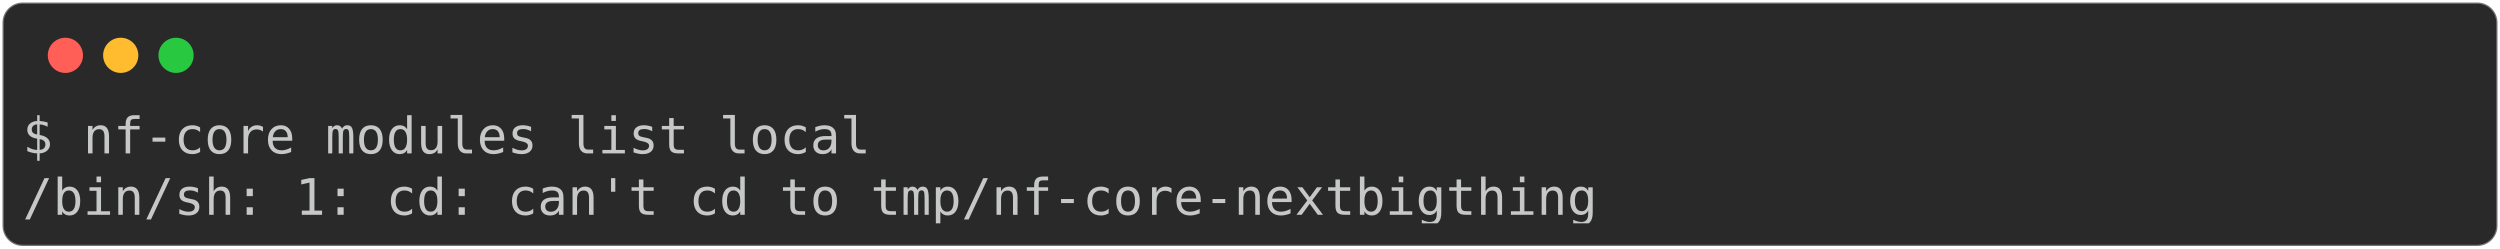
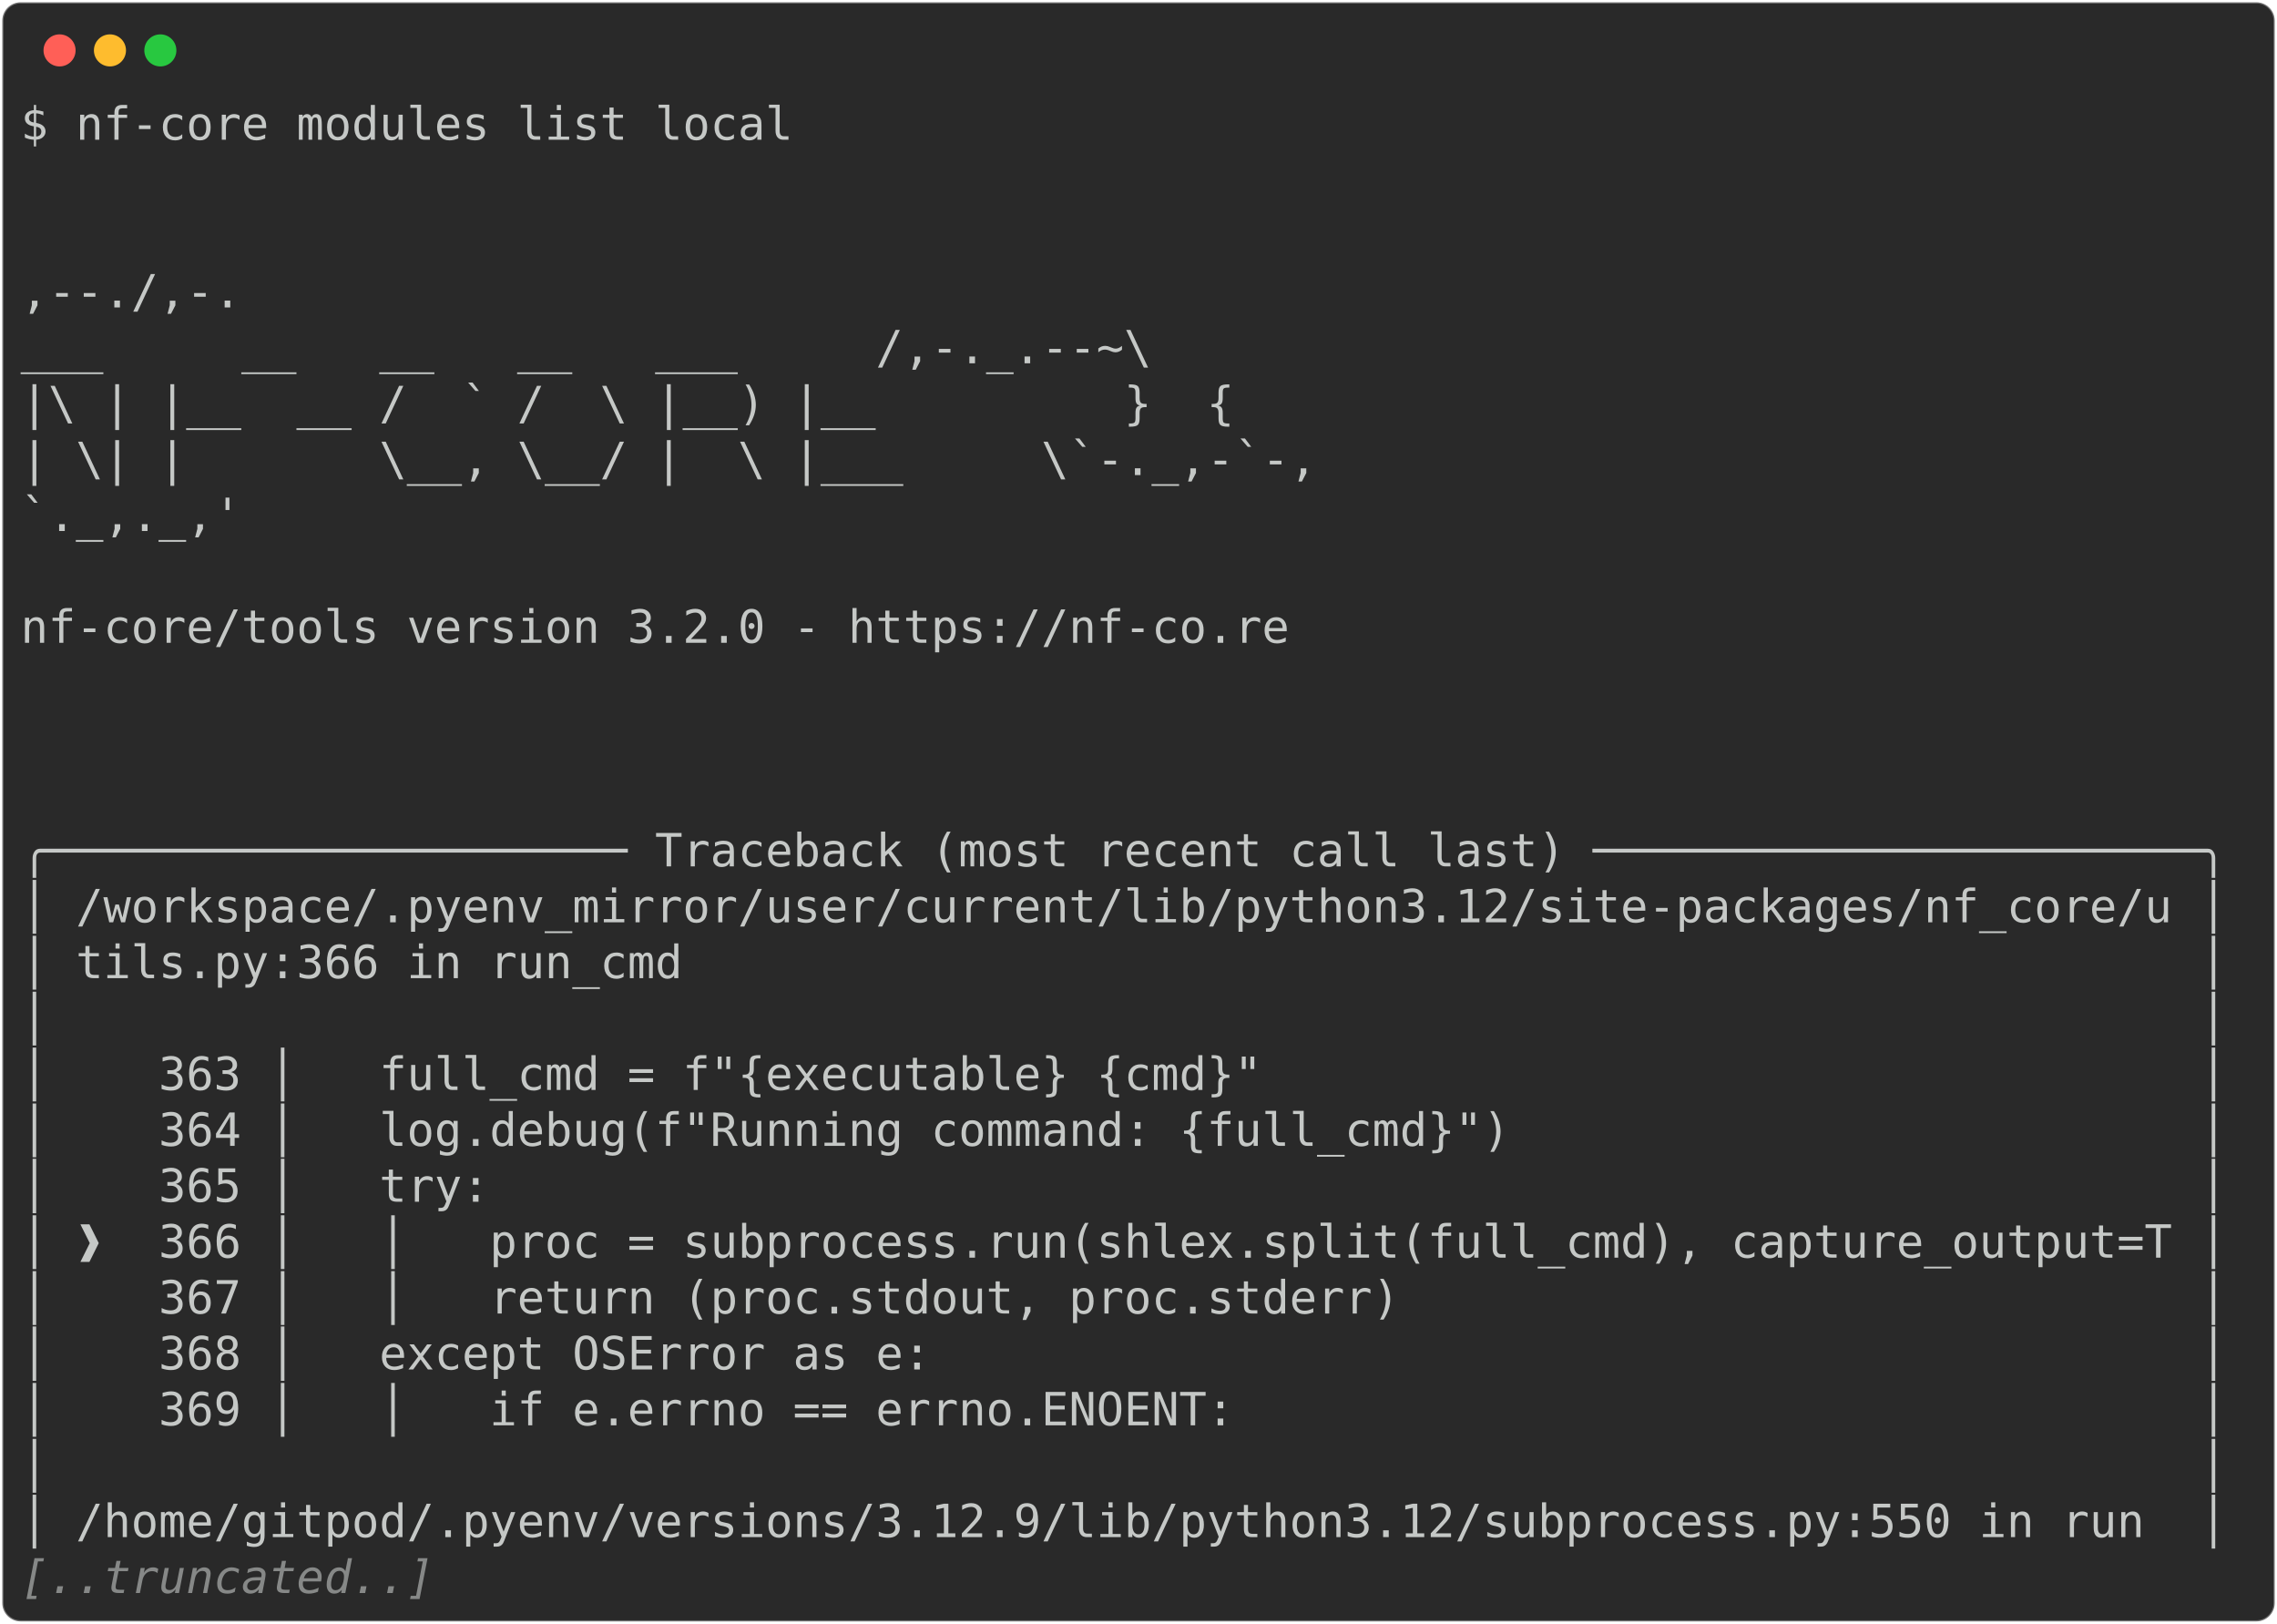
- <svg xmlns="http://www.w3.org/2000/svg" class="rich-terminal" viewBox="0 0 994 98.8">
+ <svg xmlns="http://www.w3.org/2000/svg" class="rich-terminal" viewBox="0 0 994 708.8">
  <style>

    @font-face {
        font-family: "Fira Code";
        src: local("FiraCode-Regular"),
                url("https://cdnjs.cloudflare.com/ajax/libs/firacode/6.2.0/woff2/FiraCode-Regular.woff2") format("woff2"),
                url("https://cdnjs.cloudflare.com/ajax/libs/firacode/6.2.0/woff/FiraCode-Regular.woff") format("woff");
        font-style: normal;
        font-weight: 400;
    }
    @font-face {
        font-family: "Fira Code";
        src: local("FiraCode-Bold"),
                url("https://cdnjs.cloudflare.com/ajax/libs/firacode/6.2.0/woff2/FiraCode-Bold.woff2") format("woff2"),
                url("https://cdnjs.cloudflare.com/ajax/libs/firacode/6.2.0/woff/FiraCode-Bold.woff") format("woff");
        font-style: bold;
        font-weight: 700;
    }

-     .terminal-3844746002-matrix {
+     .terminal-3264063493-matrix {
        font-family: Fira Code, monospace;
        font-size: 20px;
        line-height: 24.4px;
        font-variant-east-asian: full-width;
    }

-     .terminal-3844746002-title {
+     .terminal-3264063493-title {
        font-size: 18px;
        font-weight: bold;
        font-family: arial;
    }

-     .terminal-3844746002-r1 { fill: #c5c8c6 }
+     .terminal-3264063493-r1 { fill: #c5c8c6 }
+ .terminal-3264063493-r2 { fill: #868887;font-style: italic; }
    </style>
  <defs>
-     <clipPath id="terminal-3844746002-clip-terminal">
-       <rect x="0" y="0" width="975.0" height="47.8" />
-     </clipPath>
-     <clipPath id="terminal-3844746002-line-0">
+     <clipPath id="terminal-3264063493-clip-terminal">
+       <rect x="0" y="0" width="975.0" height="657.8" />
+     </clipPath>
+     <clipPath id="terminal-3264063493-line-0">
      <rect x="0" y="1.5" width="976" height="24.65" />
    </clipPath>
+     <clipPath id="terminal-3264063493-line-1">
+       <rect x="0" y="25.9" width="976" height="24.65" />
+     </clipPath>
+     <clipPath id="terminal-3264063493-line-2">
+       <rect x="0" y="50.3" width="976" height="24.65" />
+     </clipPath>
+     <clipPath id="terminal-3264063493-line-3">
+       <rect x="0" y="74.7" width="976" height="24.65" />
+     </clipPath>
+     <clipPath id="terminal-3264063493-line-4">
+       <rect x="0" y="99.1" width="976" height="24.65" />
+     </clipPath>
+     <clipPath id="terminal-3264063493-line-5">
+       <rect x="0" y="123.5" width="976" height="24.65" />
+     </clipPath>
+     <clipPath id="terminal-3264063493-line-6">
+       <rect x="0" y="147.9" width="976" height="24.65" />
+     </clipPath>
+     <clipPath id="terminal-3264063493-line-7">
+       <rect x="0" y="172.3" width="976" height="24.65" />
+     </clipPath>
+     <clipPath id="terminal-3264063493-line-8">
+       <rect x="0" y="196.7" width="976" height="24.65" />
+     </clipPath>
+     <clipPath id="terminal-3264063493-line-9">
+       <rect x="0" y="221.1" width="976" height="24.65" />
+     </clipPath>
+     <clipPath id="terminal-3264063493-line-10">
+       <rect x="0" y="245.5" width="976" height="24.65" />
+     </clipPath>
+     <clipPath id="terminal-3264063493-line-11">
+       <rect x="0" y="269.9" width="976" height="24.65" />
+     </clipPath>
+     <clipPath id="terminal-3264063493-line-12">
+       <rect x="0" y="294.3" width="976" height="24.65" />
+     </clipPath>
+     <clipPath id="terminal-3264063493-line-13">
+       <rect x="0" y="318.7" width="976" height="24.65" />
+     </clipPath>
+     <clipPath id="terminal-3264063493-line-14">
+       <rect x="0" y="343.1" width="976" height="24.65" />
+     </clipPath>
+     <clipPath id="terminal-3264063493-line-15">
+       <rect x="0" y="367.5" width="976" height="24.65" />
+     </clipPath>
+     <clipPath id="terminal-3264063493-line-16">
+       <rect x="0" y="391.9" width="976" height="24.65" />
+     </clipPath>
+     <clipPath id="terminal-3264063493-line-17">
+       <rect x="0" y="416.3" width="976" height="24.65" />
+     </clipPath>
+     <clipPath id="terminal-3264063493-line-18">
+       <rect x="0" y="440.7" width="976" height="24.65" />
+     </clipPath>
+     <clipPath id="terminal-3264063493-line-19">
+       <rect x="0" y="465.1" width="976" height="24.65" />
+     </clipPath>
+     <clipPath id="terminal-3264063493-line-20">
+       <rect x="0" y="489.5" width="976" height="24.65" />
+     </clipPath>
+     <clipPath id="terminal-3264063493-line-21">
+       <rect x="0" y="513.9" width="976" height="24.65" />
+     </clipPath>
+     <clipPath id="terminal-3264063493-line-22">
+       <rect x="0" y="538.3" width="976" height="24.65" />
+     </clipPath>
+     <clipPath id="terminal-3264063493-line-23">
+       <rect x="0" y="562.7" width="976" height="24.65" />
+     </clipPath>
+     <clipPath id="terminal-3264063493-line-24">
+       <rect x="0" y="587.1" width="976" height="24.65" />
+     </clipPath>
+     <clipPath id="terminal-3264063493-line-25">
+       <rect x="0" y="611.5" width="976" height="24.65" />
+     </clipPath>
  </defs>
-   <rect fill="#292929" stroke="rgba(255,255,255,0.35)" stroke-width="1" x="1" y="1" width="992" height="96.8" rx="8" />
+   <rect fill="#292929" stroke="rgba(255,255,255,0.35)" stroke-width="1" x="1" y="1" width="992" height="706.8" rx="8" />
  <g transform="translate(26,22)">
    <circle cx="0" cy="0" r="7" fill="#ff5f57" />
    <circle cx="22" cy="0" r="7" fill="#febc2e" />
    <circle cx="44" cy="0" r="7" fill="#28c840" />
  </g>
-   <g transform="translate(9, 41)" clip-path="url(#terminal-3844746002-clip-terminal)">
-     <g class="terminal-3844746002-matrix">
-       <text class="terminal-3844746002-r1" x="0" y="20" textLength="341.6" clip-path="url(#terminal-3844746002-line-0)">$ nf-core modules list local</text>
-       <text class="terminal-3844746002-r1" x="976" y="20" textLength="12.2" clip-path="url(#terminal-3844746002-line-0)">
- </text>
-       <text class="terminal-3844746002-r1" x="0" y="44.4" textLength="634.4" clip-path="url(#terminal-3844746002-line-1)">/bin/sh: 1: cd: can't cd to tmp/nf-core-nextbigthing</text>
-       <text class="terminal-3844746002-r1" x="976" y="44.4" textLength="12.2" clip-path="url(#terminal-3844746002-line-1)">
+   <g transform="translate(9, 41)" clip-path="url(#terminal-3264063493-clip-terminal)">
+     <g class="terminal-3264063493-matrix">
+       <text class="terminal-3264063493-r1" x="0" y="20" textLength="341.6" clip-path="url(#terminal-3264063493-line-0)">$ nf-core modules list local</text>
+       <text class="terminal-3264063493-r1" x="976" y="20" textLength="12.2" clip-path="url(#terminal-3264063493-line-0)">
+ </text>
+       <text class="terminal-3264063493-r1" x="976" y="44.4" textLength="12.2" clip-path="url(#terminal-3264063493-line-1)">
+ </text>
+       <text class="terminal-3264063493-r1" x="976" y="68.8" textLength="12.2" clip-path="url(#terminal-3264063493-line-2)">
+ </text>
+       <text class="terminal-3264063493-r1" x="0" y="93.2" textLength="610" clip-path="url(#terminal-3264063493-line-3)">                                          ,--./,-.</text>
+       <text class="terminal-3264063493-r1" x="976" y="93.2" textLength="12.2" clip-path="url(#terminal-3264063493-line-3)">
+ </text>
+       <text class="terminal-3264063493-r1" x="0" y="117.6" textLength="634.4" clip-path="url(#terminal-3264063493-line-4)">          ___     __   __   __   ___     /,-._.--~\ </text>
+       <text class="terminal-3264063493-r1" x="976" y="117.6" textLength="12.2" clip-path="url(#terminal-3264063493-line-4)">
+ </text>
+       <text class="terminal-3264063493-r1" x="0" y="142" textLength="585.6" clip-path="url(#terminal-3264063493-line-5)">    |\ | |__  __ /  ` /  \ |__) |__         }  {</text>
+       <text class="terminal-3264063493-r1" x="976" y="142" textLength="12.2" clip-path="url(#terminal-3264063493-line-5)">
+ </text>
+       <text class="terminal-3264063493-r1" x="0" y="166.4" textLength="622.2" clip-path="url(#terminal-3264063493-line-6)">    | \| |       \__, \__/ |  \ |___     \`-._,-`-,</text>
+       <text class="terminal-3264063493-r1" x="976" y="166.4" textLength="12.2" clip-path="url(#terminal-3264063493-line-6)">
+ </text>
+       <text class="terminal-3264063493-r1" x="0" y="190.8" textLength="610" clip-path="url(#terminal-3264063493-line-7)">                                          `._,._,'</text>
+       <text class="terminal-3264063493-r1" x="976" y="190.8" textLength="12.2" clip-path="url(#terminal-3264063493-line-7)">
+ </text>
+       <text class="terminal-3264063493-r1" x="976" y="215.2" textLength="12.2" clip-path="url(#terminal-3264063493-line-8)">
+ </text>
+       <text class="terminal-3264063493-r1" x="0" y="239.6" textLength="610" clip-path="url(#terminal-3264063493-line-9)">    nf-core/tools version 3.2.0 - https://nf-co.re</text>
+       <text class="terminal-3264063493-r1" x="976" y="239.6" textLength="12.2" clip-path="url(#terminal-3264063493-line-9)">
+ </text>
+       <text class="terminal-3264063493-r1" x="976" y="264" textLength="12.2" clip-path="url(#terminal-3264063493-line-10)">
+ </text>
+       <text class="terminal-3264063493-r1" x="976" y="288.4" textLength="12.2" clip-path="url(#terminal-3264063493-line-11)">
+ </text>
+       <text class="terminal-3264063493-r1" x="976" y="312.8" textLength="12.2" clip-path="url(#terminal-3264063493-line-12)">
+ </text>
+       <text class="terminal-3264063493-r1" x="0" y="337.2" textLength="976" clip-path="url(#terminal-3264063493-line-13)">╭───────────────────── Traceback (most recent call last) ──────────────────────╮</text>
+       <text class="terminal-3264063493-r1" x="976" y="337.2" textLength="12.2" clip-path="url(#terminal-3264063493-line-13)">
+ </text>
+       <text class="terminal-3264063493-r1" x="0" y="361.6" textLength="976" clip-path="url(#terminal-3264063493-line-14)">│ /workspace/.pyenv_mirror/user/current/lib/python3.12/site-packages/nf_core/u │</text>
+       <text class="terminal-3264063493-r1" x="976" y="361.6" textLength="12.2" clip-path="url(#terminal-3264063493-line-14)">
+ </text>
+       <text class="terminal-3264063493-r1" x="0" y="386" textLength="976" clip-path="url(#terminal-3264063493-line-15)">│ tils.py:366 in run_cmd                                                       │</text>
+       <text class="terminal-3264063493-r1" x="976" y="386" textLength="12.2" clip-path="url(#terminal-3264063493-line-15)">
+ </text>
+       <text class="terminal-3264063493-r1" x="0" y="410.4" textLength="976" clip-path="url(#terminal-3264063493-line-16)">│                                                                              │</text>
+       <text class="terminal-3264063493-r1" x="976" y="410.4" textLength="12.2" clip-path="url(#terminal-3264063493-line-16)">
+ </text>
+       <text class="terminal-3264063493-r1" x="0" y="434.8" textLength="976" clip-path="url(#terminal-3264063493-line-17)">│    363 │   full_cmd = f"{executable} {cmd}"                                  │</text>
+       <text class="terminal-3264063493-r1" x="976" y="434.8" textLength="12.2" clip-path="url(#terminal-3264063493-line-17)">
+ </text>
+       <text class="terminal-3264063493-r1" x="0" y="459.2" textLength="976" clip-path="url(#terminal-3264063493-line-18)">│    364 │   log.debug(f"Running command: {full_cmd}")                         │</text>
+       <text class="terminal-3264063493-r1" x="976" y="459.2" textLength="12.2" clip-path="url(#terminal-3264063493-line-18)">
+ </text>
+       <text class="terminal-3264063493-r1" x="0" y="483.6" textLength="976" clip-path="url(#terminal-3264063493-line-19)">│    365 │   try:                                                              │</text>
+       <text class="terminal-3264063493-r1" x="976" y="483.6" textLength="12.2" clip-path="url(#terminal-3264063493-line-19)">
+ </text>
+       <text class="terminal-3264063493-r1" x="0" y="508" textLength="976" clip-path="url(#terminal-3264063493-line-20)">│ ❱  366 │   │   proc = subprocess.run(shlex.split(full_cmd), capture_output=T │</text>
+       <text class="terminal-3264063493-r1" x="976" y="508" textLength="12.2" clip-path="url(#terminal-3264063493-line-20)">
+ </text>
+       <text class="terminal-3264063493-r1" x="0" y="532.4" textLength="976" clip-path="url(#terminal-3264063493-line-21)">│    367 │   │   return (proc.stdout, proc.stderr)                             │</text>
+       <text class="terminal-3264063493-r1" x="976" y="532.4" textLength="12.2" clip-path="url(#terminal-3264063493-line-21)">
+ </text>
+       <text class="terminal-3264063493-r1" x="0" y="556.8" textLength="976" clip-path="url(#terminal-3264063493-line-22)">│    368 │   except OSError as e:                                              │</text>
+       <text class="terminal-3264063493-r1" x="976" y="556.8" textLength="12.2" clip-path="url(#terminal-3264063493-line-22)">
+ </text>
+       <text class="terminal-3264063493-r1" x="0" y="581.2" textLength="976" clip-path="url(#terminal-3264063493-line-23)">│    369 │   │   if e.errno == errno.ENOENT:                                   │</text>
+       <text class="terminal-3264063493-r1" x="976" y="581.2" textLength="12.2" clip-path="url(#terminal-3264063493-line-23)">
+ </text>
+       <text class="terminal-3264063493-r1" x="0" y="605.6" textLength="976" clip-path="url(#terminal-3264063493-line-24)">│                                                                              │</text>
+       <text class="terminal-3264063493-r1" x="976" y="605.6" textLength="12.2" clip-path="url(#terminal-3264063493-line-24)">
+ </text>
+       <text class="terminal-3264063493-r1" x="0" y="630" textLength="976" clip-path="url(#terminal-3264063493-line-25)">│ /home/gitpod/.pyenv/versions/3.12.9/lib/python3.12/subprocess.py:550 in run  │</text>
+       <text class="terminal-3264063493-r1" x="976" y="630" textLength="12.2" clip-path="url(#terminal-3264063493-line-25)">
+ </text>
+       <text class="terminal-3264063493-r2" x="0" y="654.4" textLength="183" clip-path="url(#terminal-3264063493-line-26)">[..truncated..]</text>
+       <text class="terminal-3264063493-r1" x="976" y="654.4" textLength="12.2" clip-path="url(#terminal-3264063493-line-26)">
</text>
    </g>
  </g>
</svg>
